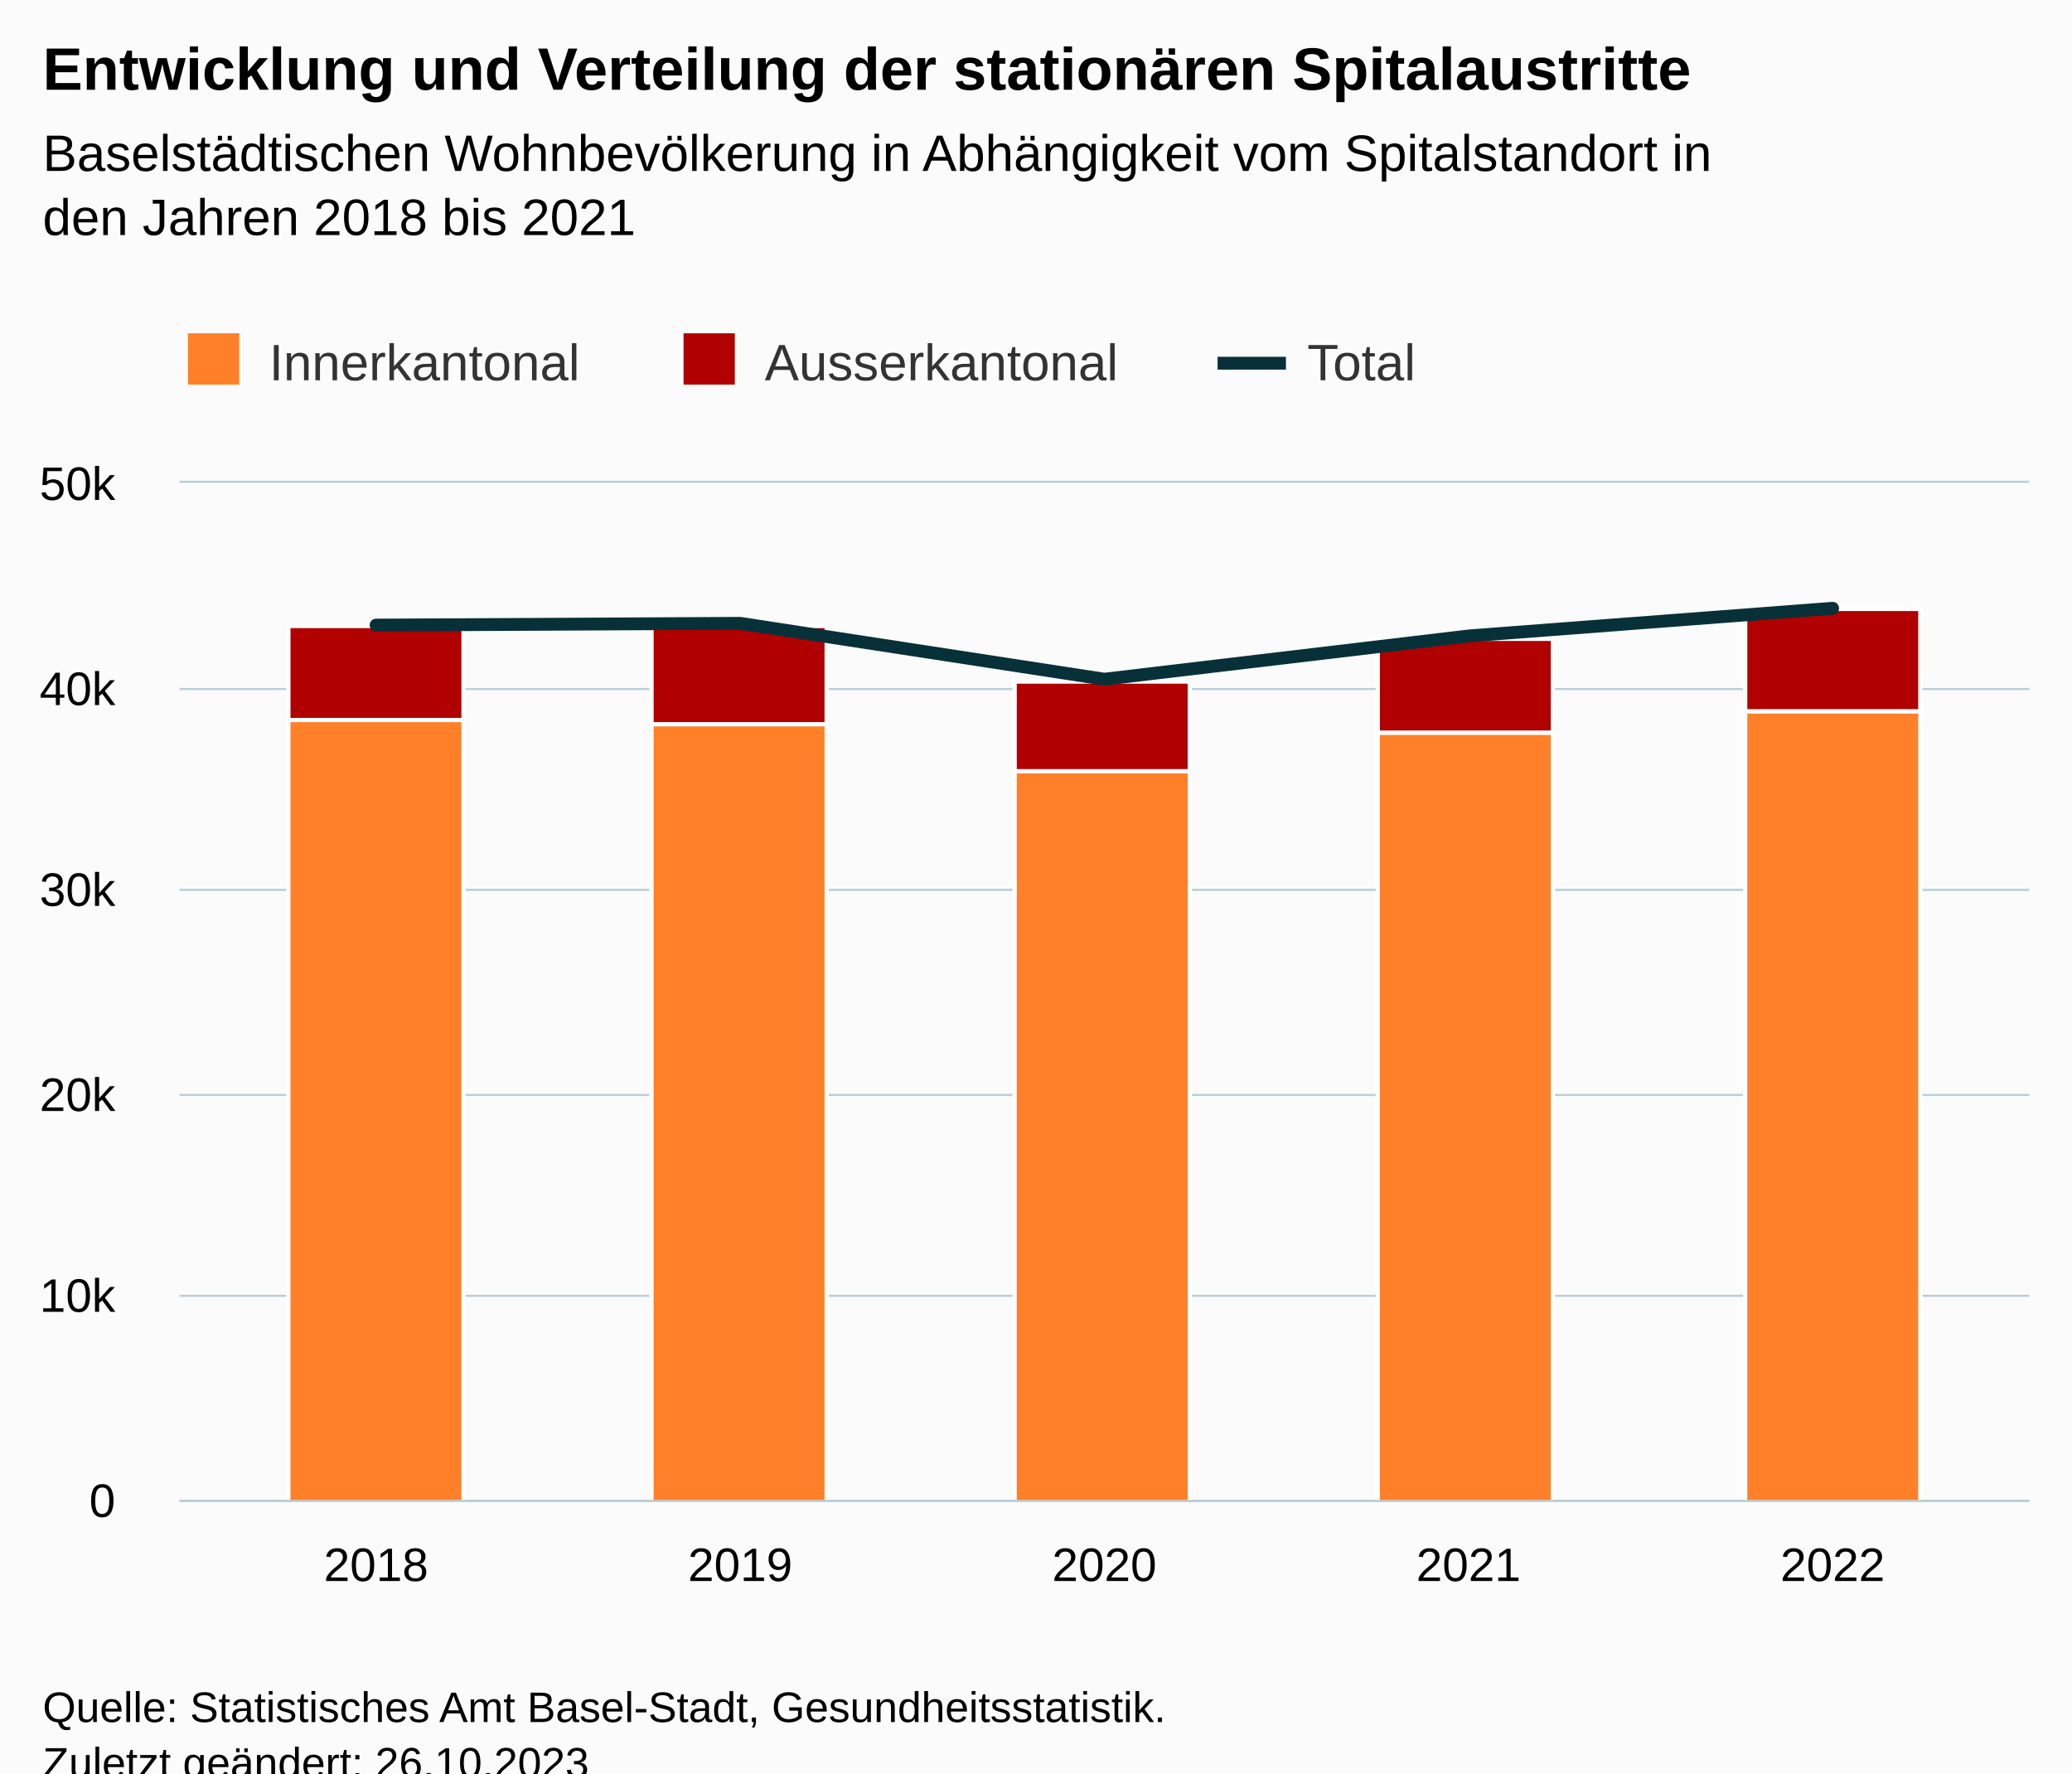
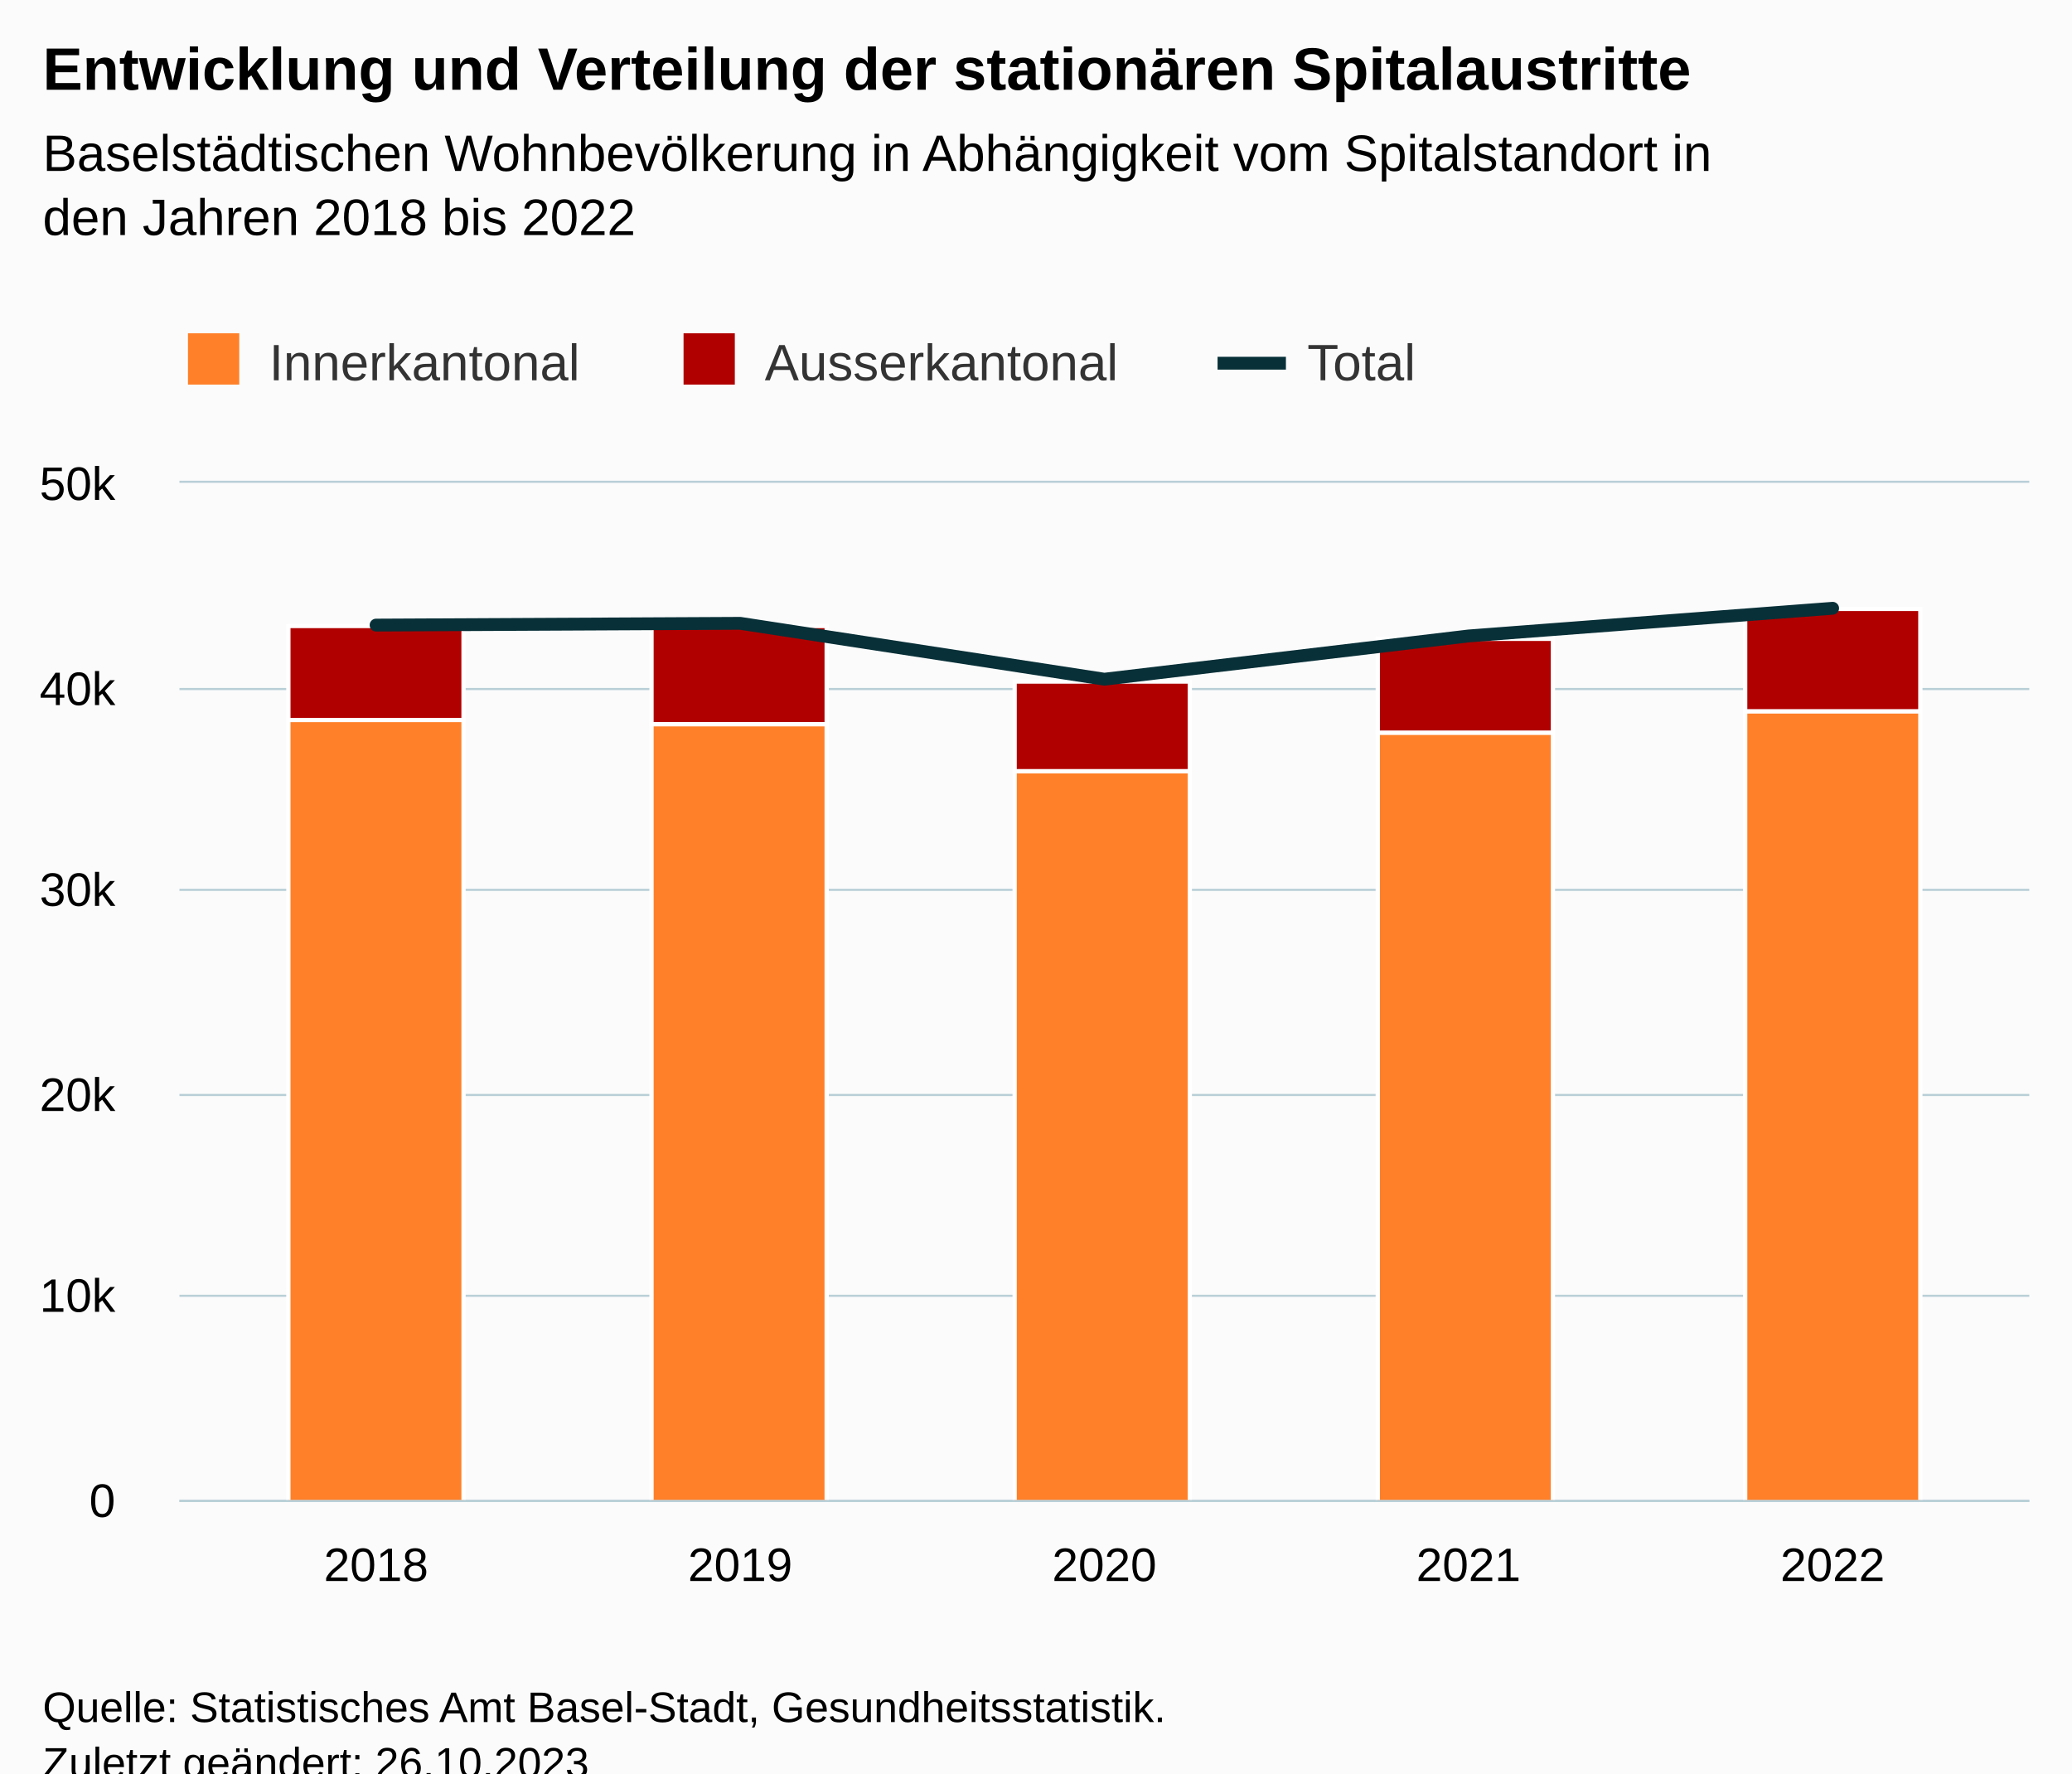
<svg xmlns="http://www.w3.org/2000/svg" version="1.1" class="highcharts-root" style="font-family:Arial;font-size:12px;" viewBox="0 0 485 415">
  <defs>
-     <clipPath id="highcharts-i96lrl4-22-">
+     <clipPath id="highcharts-18bcwx0-22-">
      <rect x="0" y="0" width="433" height="238" fill="none" />
    </clipPath>
-     <clipPath id="highcharts-i96lrl4-28-">
+     <clipPath id="highcharts-18bcwx0-28-">
      <rect x="0" y="0" width="433" height="238" fill="none" />
    </clipPath>
-     <clipPath id="highcharts-i96lrl4-39-">
+     <clipPath id="highcharts-18bcwx0-39-">
      <rect x="42" y="113" width="433" height="238" fill="none" />
    </clipPath>
  </defs>
  <rect fill="#fbfbfb" class="highcharts-background" x="0" y="0" width="485" height="428" rx="0" ry="0" />
  <rect fill="none" class="highcharts-plot-background" x="42" y="113" width="433" height="238" />
  <g class="highcharts-pane-group" data-z-index="0" />
  <g class="highcharts-grid highcharts-xaxis-grid" data-z-index="1">
    <path fill="none" data-z-index="1" class="highcharts-grid-line" d="M 87.5 113 L 87.5 351" opacity="1" />
    <path fill="none" data-z-index="1" class="highcharts-grid-line" d="M 172.5 113 L 172.5 351" opacity="1" />
    <path fill="none" data-z-index="1" class="highcharts-grid-line" d="M 258.5 113 L 258.5 351" opacity="1" />
    <path fill="none" data-z-index="1" class="highcharts-grid-line" d="M 343.5 113 L 343.5 351" opacity="1" />
    <path fill="none" data-z-index="1" class="highcharts-grid-line" d="M 428.5 113 L 428.5 351" opacity="1" />
  </g>
  <g class="highcharts-grid highcharts-yaxis-grid" data-z-index="1">
    <path fill="none" stroke="#B9CFD7" stroke-width="0.5" data-z-index="1" class="highcharts-grid-line" d="M 42 351.25 L 475 351.25" opacity="1" />
    <path fill="none" stroke="#B9CFD7" stroke-width="0.5" data-z-index="1" class="highcharts-grid-line" d="M 42 303.25 L 475 303.25" opacity="1" />
    <path fill="none" stroke="#B9CFD7" stroke-width="0.5" data-z-index="1" class="highcharts-grid-line" d="M 42 256.25 L 475 256.25" opacity="1" />
    <path fill="none" stroke="#B9CFD7" stroke-width="0.5" data-z-index="1" class="highcharts-grid-line" d="M 42 208.25 L 475 208.25" opacity="1" />
    <path fill="none" stroke="#B9CFD7" stroke-width="0.5" data-z-index="1" class="highcharts-grid-line" d="M 42 161.25 L 475 161.25" opacity="1" />
    <path fill="none" stroke="#B9CFD7" stroke-width="0.5" data-z-index="1" class="highcharts-grid-line" d="M 42 112.75 L 475 112.75" opacity="1" />
  </g>
  <rect fill="none" class="highcharts-plot-border" data-z-index="1" x="42" y="113" width="433" height="238" />
  <g class="highcharts-axis highcharts-xaxis" data-z-index="2">
    <path fill="none" class="highcharts-axis-line" stroke="#B9CFD7" stroke-width="0.5" data-z-index="7" d="M 42 351.25 L 475 351.25" />
  </g>
  <g class="highcharts-axis highcharts-yaxis" data-z-index="2">
    <path fill="none" class="highcharts-axis-line" data-z-index="7" d="M 42 113 L 42 351" />
  </g>
  <g class="highcharts-series-group" data-z-index="3">
-     <g class="highcharts-series highcharts-series-0 highcharts-column-series" data-z-index="0.1" opacity="1" transform="translate(42,113) scale(1 1)" clip-path="url(#highcharts-i96lrl4-28-)">
+     <g class="highcharts-series highcharts-series-0 highcharts-column-series" data-z-index="0.1" opacity="1" transform="translate(42,113) scale(1 1)" clip-path="url(#highcharts-18bcwx0-28-)">
      <rect x="25.5" y="33.5" width="41" height="22" fill="#b00000" stroke="#ffffff" stroke-width="1" opacity="1" class="highcharts-point" />
      <rect x="110.5" y="33.5" width="41" height="23" fill="#b00000" stroke="#ffffff" stroke-width="1" opacity="1" class="highcharts-point" />
      <rect x="195.5" y="46.5" width="41" height="21" fill="#b00000" stroke="#ffffff" stroke-width="1" opacity="1" class="highcharts-point" />
      <rect x="280.5" y="36.5" width="41" height="22" fill="#b00000" stroke="#ffffff" stroke-width="1" opacity="1" class="highcharts-point" />
      <rect x="366.5" y="29.5" width="41" height="24" fill="#b00000" stroke="#ffffff" stroke-width="1" opacity="1" class="highcharts-point" />
    </g>
    <g class="highcharts-markers highcharts-series-0 highcharts-column-series" data-z-index="0.1" opacity="1" transform="translate(42,113) scale(1 1)" clip-path="none" />
-     <g class="highcharts-series highcharts-series-1 highcharts-column-series" data-z-index="0.1" opacity="1" transform="translate(42,113) scale(1 1)" clip-path="url(#highcharts-i96lrl4-28-)">
+     <g class="highcharts-series highcharts-series-1 highcharts-column-series" data-z-index="0.1" opacity="1" transform="translate(42,113) scale(1 1)" clip-path="url(#highcharts-18bcwx0-28-)">
      <rect x="25.5" y="55.5" width="41" height="183" fill="#ff8028" stroke="#ffffff" stroke-width="1" opacity="1" class="highcharts-point" />
      <rect x="110.5" y="56.5" width="41" height="182" fill="#ff8028" stroke="#ffffff" stroke-width="1" opacity="1" class="highcharts-point" />
      <rect x="195.5" y="67.5" width="41" height="171" fill="#ff8028" stroke="#ffffff" stroke-width="1" opacity="1" class="highcharts-point" />
      <rect x="280.5" y="58.5" width="41" height="180" fill="#ff8028" stroke="#ffffff" stroke-width="1" opacity="1" class="highcharts-point" />
      <rect x="366.5" y="53.5" width="41" height="185" fill="#ff8028" stroke="#ffffff" stroke-width="1" opacity="1" class="highcharts-point" />
    </g>
    <g class="highcharts-markers highcharts-series-1 highcharts-column-series" data-z-index="0.1" opacity="1" transform="translate(42,113) scale(1 1)" clip-path="none" />
-     <g class="highcharts-series highcharts-series-2 highcharts-line-series" data-z-index="0.1" opacity="1" transform="translate(42,113) scale(1 1)" clip-path="url(#highcharts-i96lrl4-28-)">
+     <g class="highcharts-series highcharts-series-2 highcharts-line-series" data-z-index="0.1" opacity="1" transform="translate(42,113) scale(1 1)" clip-path="url(#highcharts-18bcwx0-28-)">
      <path fill="none" d="M 46.028 33.287 L 131.264 32.873 L 216.5 45.953 L 301.736 35.833 L 386.972 29.35" class="highcharts-graph" data-z-index="1" stroke="#083038" stroke-width="3" stroke-linejoin="round" stroke-linecap="round" />
    </g>
    <g class="highcharts-markers highcharts-series-2 highcharts-line-series" data-z-index="0.1" opacity="1" transform="translate(42,113) scale(1 1)" clip-path="none" />
  </g>
  <text x="10" text-anchor="start" class="highcharts-title" data-z-index="4" style="color:#000000;font-size:14px;font-weight:bold;fill:#000000;" y="21">
    <tspan>Entwicklung und Verteilung der stationären Spitalaustritte</tspan>
  </text>
  <text x="10" text-anchor="start" class="highcharts-subtitle" data-z-index="4" style="color:#000000;font-size:12px;font-weight:normal;fill:#000000;" y="40">
    <tspan>Baselstädtischen Wohnbevölkerung in Abhängigkeit vom Spitalstandort in</tspan>
-     <tspan dy="15" x="10">den Jahren 2018 bis 2021</tspan>
+     <tspan dy="15" x="10">den Jahren 2018 bis 2022</tspan>
  </text>
  <text x="10" text-anchor="start" class="highcharts-caption" data-z-index="4" style="color:#666666;fill:#666666;" y="385" />
  <g class="highcharts-legend" data-z-index="7" transform="translate(34,71)">
    <rect fill="none" class="highcharts-legend-box" rx="0" ry="0" x="0" y="0" width="307" height="30" visibility="visible" />
    <g data-z-index="1">
      <g>
        <g class="highcharts-legend-item highcharts-column-series highcharts-color-undefined highcharts-series-1" data-z-index="1" transform="translate(8,3)">
          <text x="21" style="color:#333333;cursor:pointer;font-size:12px;font-weight:normal;white-space:nowrap;fill:#333333;" text-anchor="start" data-z-index="2" y="15">
            <tspan>Innerkantonal</tspan>
          </text>
          <rect x="2" y="4" width="12" height="12" fill="#ff8028" class="highcharts-point" data-z-index="3" />
        </g>
        <g class="highcharts-legend-item highcharts-column-series highcharts-color-undefined highcharts-series-0" data-z-index="1" transform="translate(124,3)">
          <text x="21" y="15" style="color:#333333;cursor:pointer;font-size:12px;font-weight:normal;white-space:nowrap;fill:#333333;" text-anchor="start" data-z-index="2">
            <tspan>Ausserkantonal</tspan>
          </text>
          <rect x="2" y="4" width="12" height="12" fill="#b00000" class="highcharts-point" data-z-index="3" />
        </g>
        <g class="highcharts-legend-item highcharts-line-series highcharts-color-undefined highcharts-series-2" data-z-index="1" transform="translate(251,3)">
          <path fill="none" d="M 0 11 L 16 11" class="highcharts-graph" stroke="#083038" stroke-width="3" />
          <text x="21" y="15" style="color:#333333;cursor:pointer;font-size:12px;font-weight:normal;white-space:nowrap;fill:#333333;" text-anchor="start" data-z-index="2">
            <tspan>Total</tspan>
          </text>
        </g>
      </g>
    </g>
  </g>
  <g class="highcharts-axis-labels highcharts-xaxis-labels" data-z-index="7">
    <text x="88.028" style="color:#000000;cursor:default;font-size:11px;fill:#000000;" text-anchor="middle" transform="translate(0,0)" y="370" opacity="1">2018</text>
    <text x="173.264" style="color:#000000;cursor:default;font-size:11px;fill:#000000;" text-anchor="middle" transform="translate(0,0)" y="370" opacity="1">2019</text>
    <text x="258.5" style="color:#000000;cursor:default;font-size:11px;fill:#000000;" text-anchor="middle" transform="translate(0,0)" y="370" opacity="1">2020</text>
    <text x="343.736" style="color:#000000;cursor:default;font-size:11px;fill:#000000;" text-anchor="middle" transform="translate(0,0)" y="370" opacity="1">2021</text>
    <text x="428.972" style="color:#000000;cursor:default;font-size:11px;fill:#000000;" text-anchor="middle" transform="translate(0,0)" y="370" opacity="1">2022</text>
  </g>
  <g class="highcharts-axis-labels highcharts-yaxis-labels" data-z-index="7">
    <text x="27" style="color:#000000;cursor:default;font-size:11px;fill:#000000;" text-anchor="end" transform="translate(0,0)" y="355" opacity="1">0</text>
    <text x="27" style="color:#000000;cursor:default;font-size:11px;fill:#000000;" text-anchor="end" transform="translate(0,0)" y="307" opacity="1">10k</text>
    <text x="27" style="color:#000000;cursor:default;font-size:11px;fill:#000000;" text-anchor="end" transform="translate(0,0)" y="260" opacity="1">20k</text>
    <text x="27" style="color:#000000;cursor:default;font-size:11px;fill:#000000;" text-anchor="end" transform="translate(0,0)" y="212" opacity="1">30k</text>
    <text x="27" style="color:#000000;cursor:default;font-size:11px;fill:#000000;" text-anchor="end" transform="translate(0,0)" y="165" opacity="1">40k</text>
    <text x="27" style="color:#000000;cursor:default;font-size:11px;fill:#000000;" text-anchor="end" transform="translate(0,0)" y="117" opacity="1">50k</text>
  </g>
  <text x="10" class="highcharts-credits" text-anchor="start" data-z-index="8" style="cursor:default;color:#000000;font-size:10px;fill:#000000;" y="403">
    <tspan>Quelle: Statistisches Amt Basel-Stadt, Gesundheitsstatistik.</tspan>
    <tspan x="10" dy="13">Zuletzt geändert: 26.10.2023</tspan>
  </text>
-   <g class="highcharts-control-points" data-z-index="99" clip-path="url(#highcharts-i96lrl4-39-)" />
+   <g class="highcharts-control-points" data-z-index="99" clip-path="url(#highcharts-18bcwx0-39-)" />
</svg>
